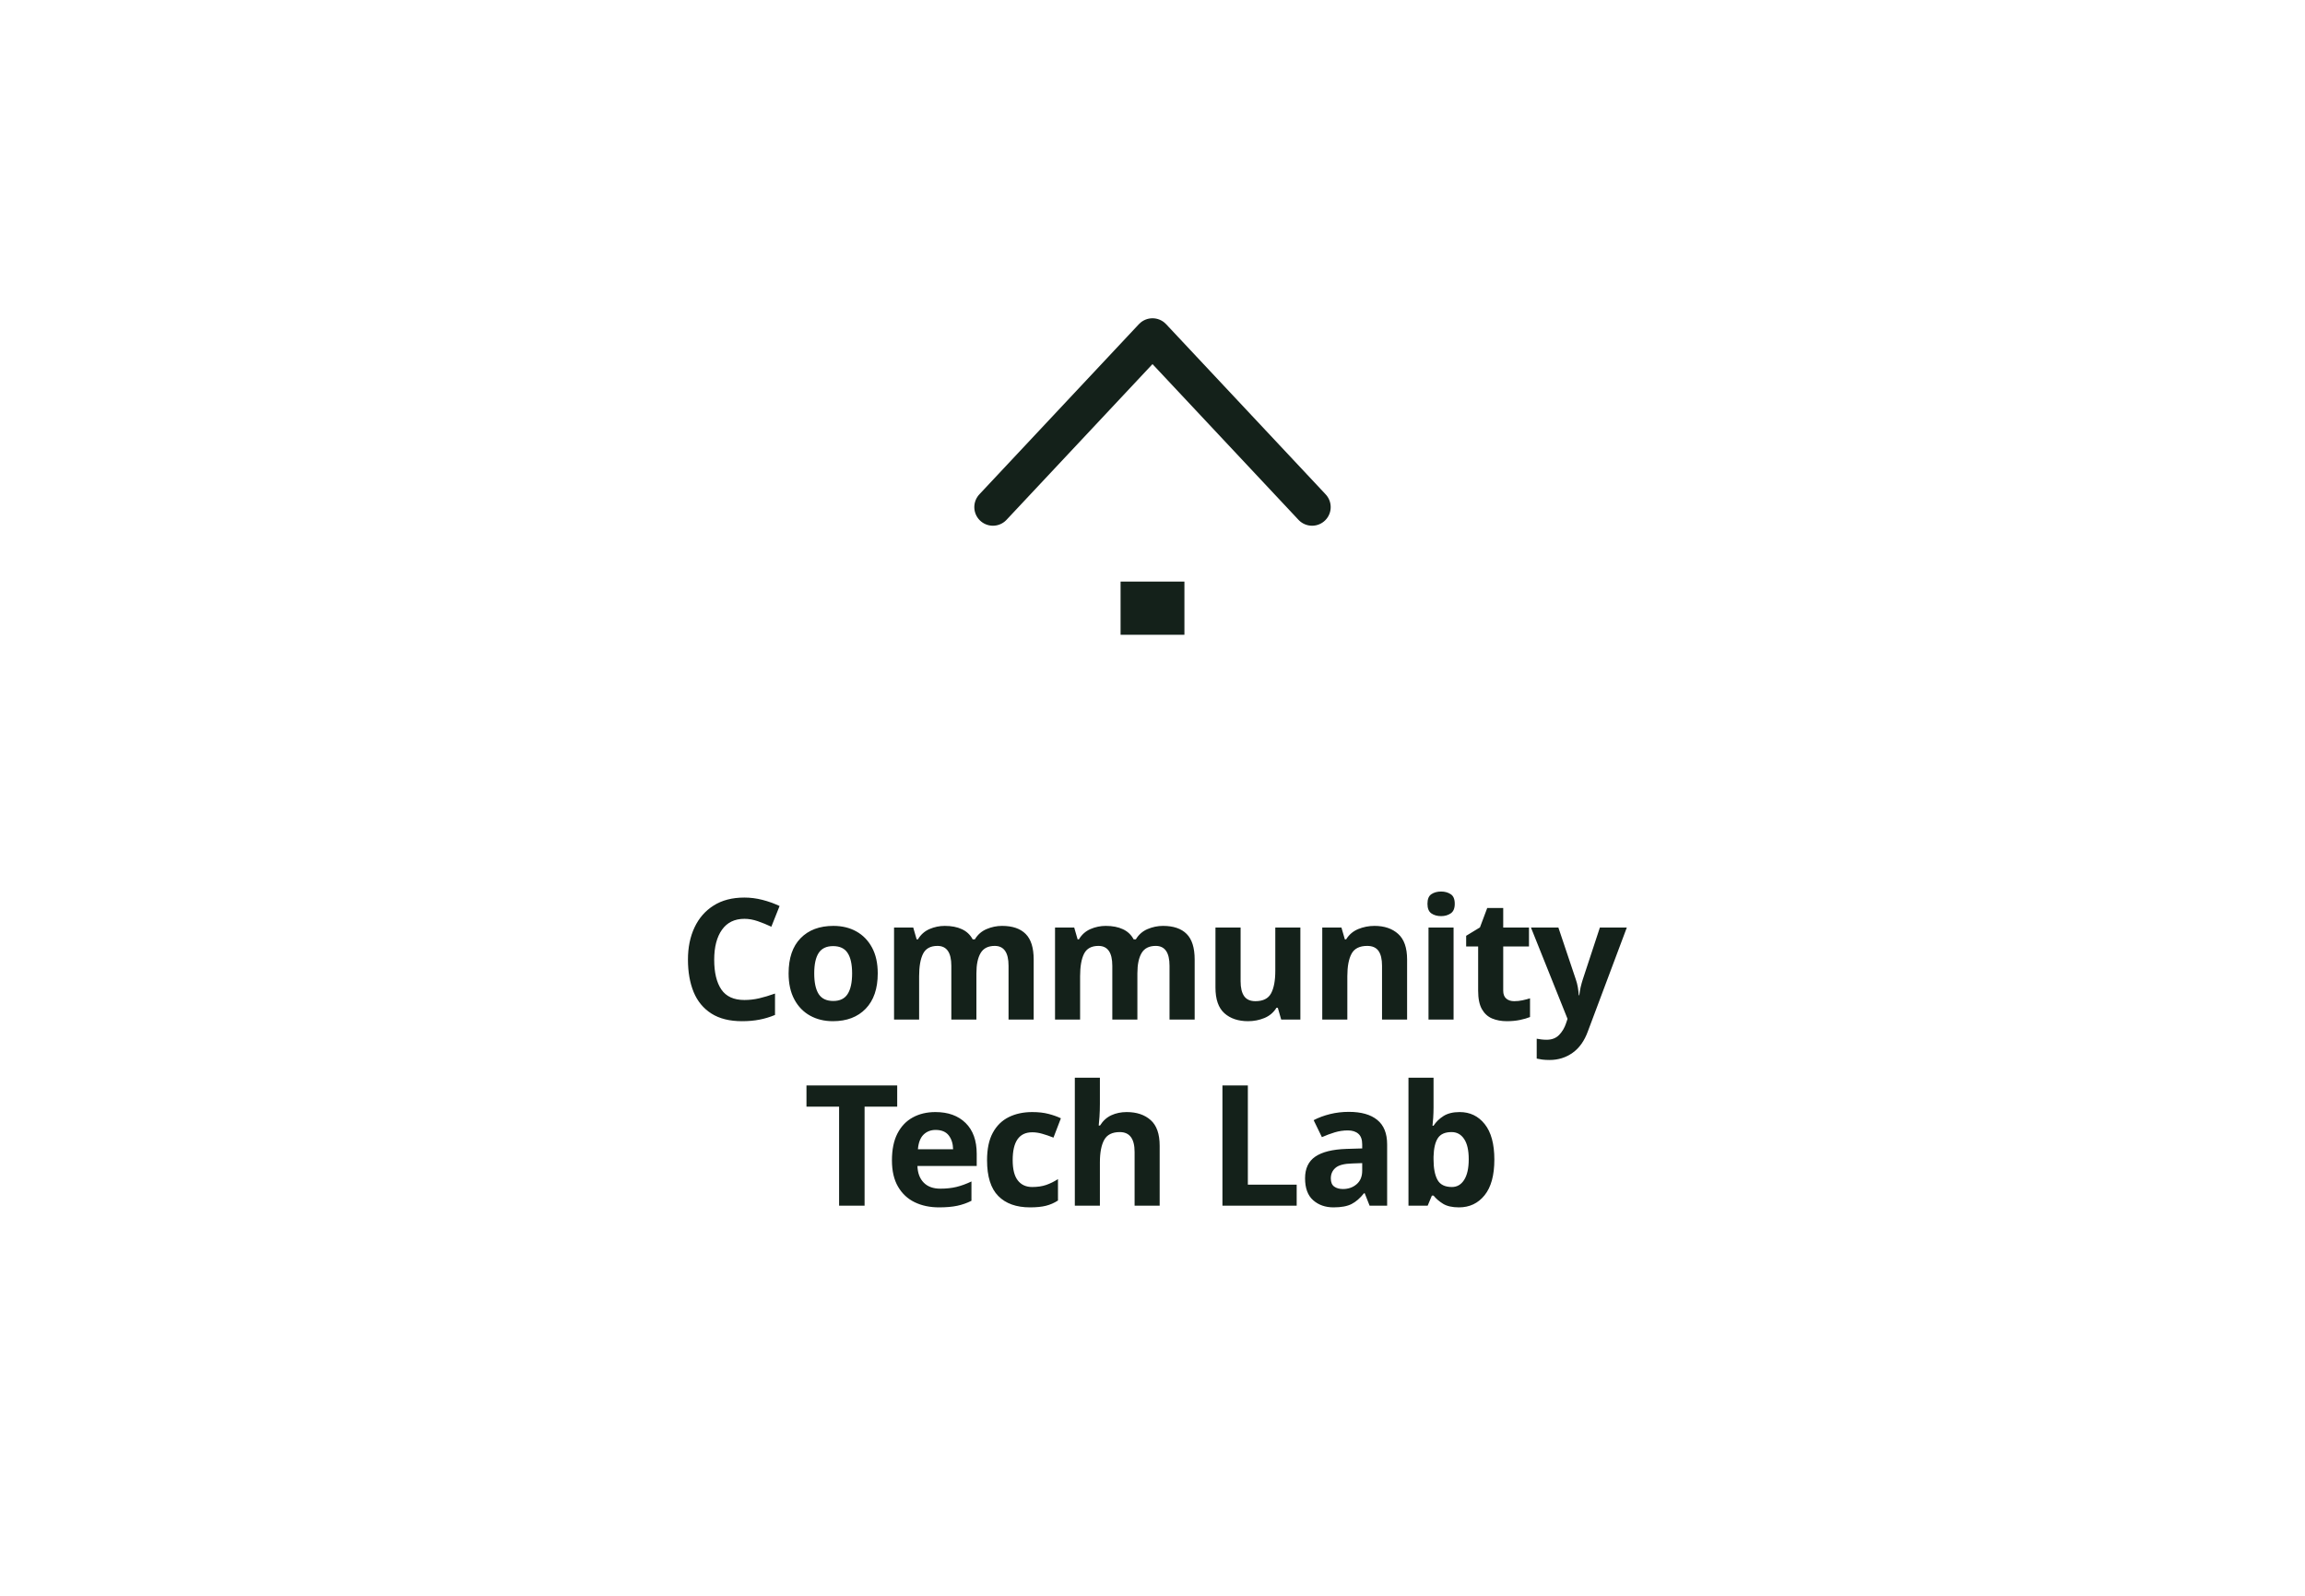
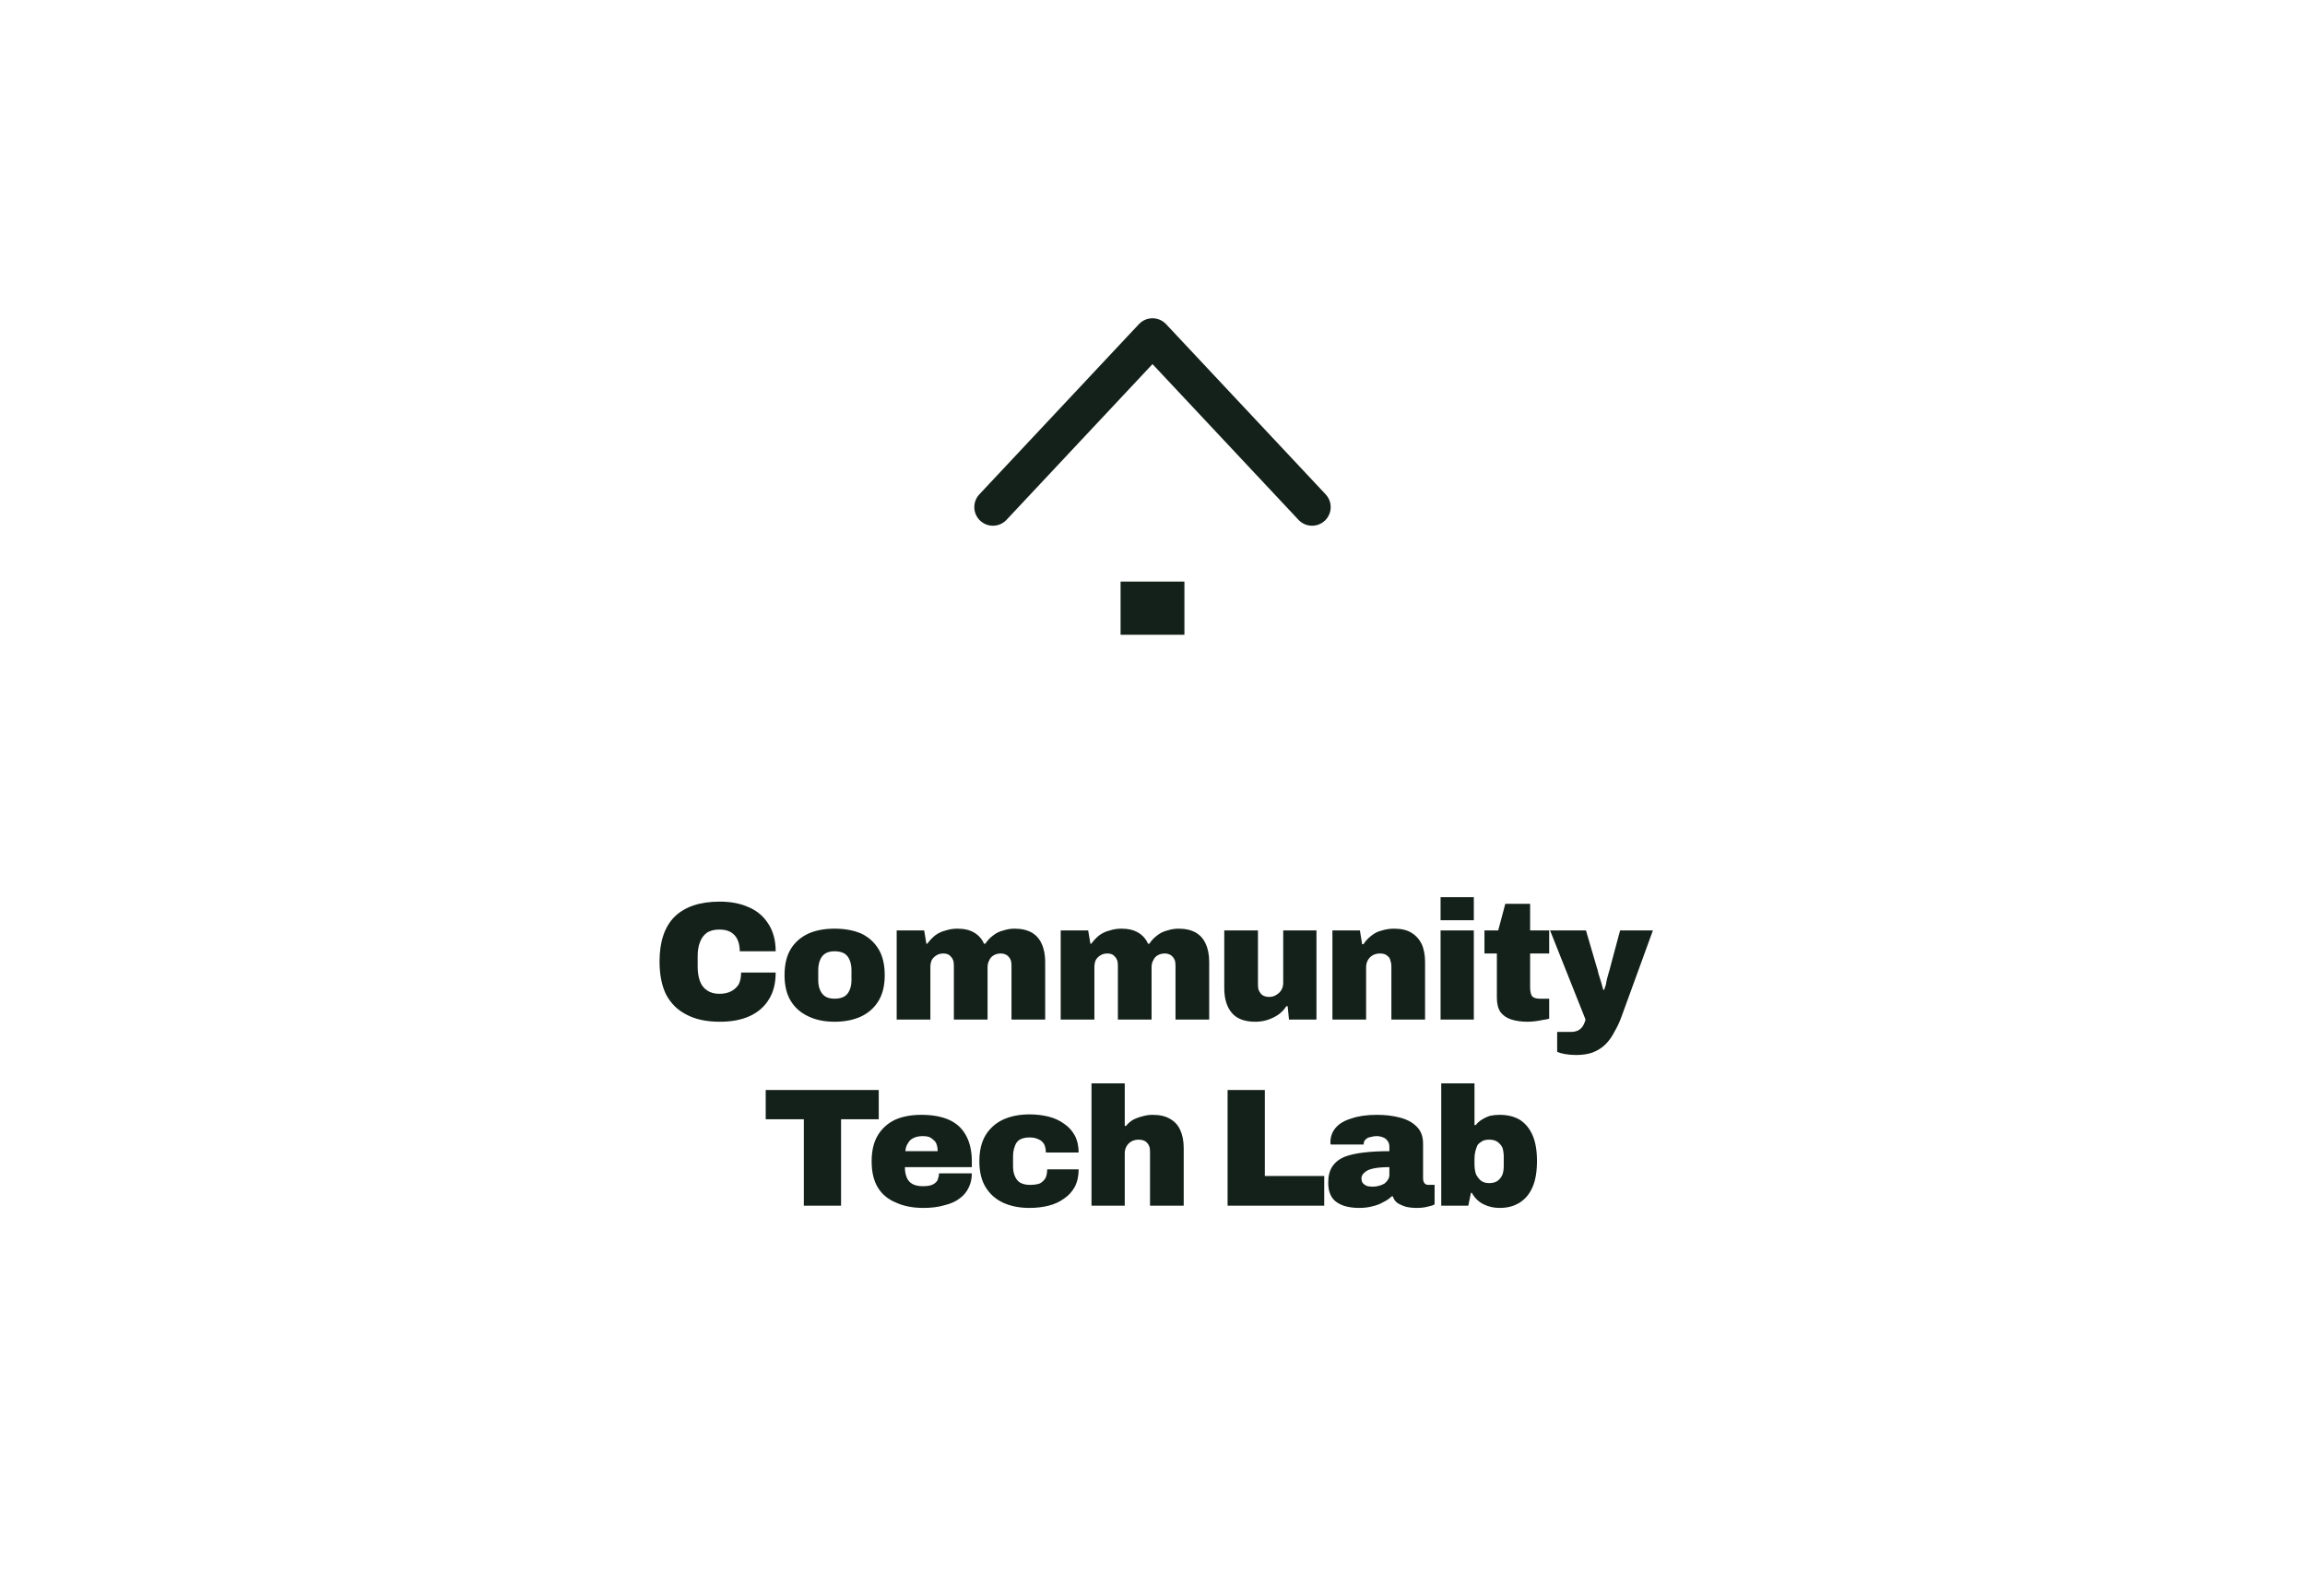
<svg xmlns="http://www.w3.org/2000/svg" width="520" height="360" viewBox="0 0 520 360">
  <g transform="translate(200,40)">
    <svg width="120" height="120" viewBox="0 0 100 100" fill="none" stroke="#14211A" stroke-width="7" stroke-linecap="round" stroke-linejoin="round">
      <polyline points="20,62 50,30 80,62" />
      <rect x="44" y="76" width="12" height="10" fill="#14211A" stroke="none" />
    </svg>
  </g>
-   <text x="260" y="230" font-family="Archivo, sans-serif" font-weight="900" font-size="38" letter-spacing="-1" text-anchor="middle" fill="#14211A">Community</text>
-   <text x="260" y="272" font-family="Archivo, sans-serif" font-weight="900" font-size="38" letter-spacing="-1" text-anchor="middle" fill="#14211A">Tech Lab</text>
+   <path transform="translate(147.09,230)" fill="#14211A" d="M15.3 0.5Q10.8 0.5 7.8 -1.1Q4.8 -2.6 3.2 -5.6Q1.7 -8.6 1.7 -13.1Q1.7 -19.8 5.1 -23.2Q8.6 -26.6 15.3 -26.6Q19.1 -26.6 21.9 -25.3Q24.7 -24.1 26.3 -21.5Q27.9 -19.0 27.9 -15.4H19.8Q19.8 -16.9 19.3 -18.0Q18.8 -19.1 17.8 -19.7Q16.8 -20.3 15.2 -20.3Q13.5 -20.3 12.4 -19.6Q11.3 -18.8 10.8 -17.4Q10.3 -16.1 10.3 -14.3V-11.9Q10.3 -10.1 10.8 -8.7Q11.3 -7.3 12.4 -6.6Q13.5 -5.8 15.2 -5.8Q16.8 -5.8 17.9 -6.4Q19.0 -7.0 19.6 -8.0Q20.1 -9.1 20.1 -10.6H27.9Q27.9 -7.0 26.4 -4.6Q24.9 -2.1 22.1 -0.8Q19.3 0.5 15.3 0.5Z M41.2 0.5Q37.8 0.5 35.3 -0.7Q32.7 -1.9 31.3 -4.2Q29.9 -6.5 29.9 -10.0Q29.9 -13.6 31.3 -15.9Q32.7 -18.2 35.3 -19.4Q37.8 -20.5 41.2 -20.5Q44.6 -20.5 47.2 -19.4Q49.7 -18.2 51.1 -15.9Q52.5 -13.6 52.5 -10.0Q52.5 -6.5 51.1 -4.2Q49.7 -1.9 47.2 -0.7Q44.6 0.5 41.2 0.5ZM41.2 -4.7Q42.5 -4.7 43.4 -5.2Q44.2 -5.7 44.6 -6.7Q45.0 -7.6 45.0 -8.9V-11.1Q45.0 -12.4 44.6 -13.4Q44.2 -14.4 43.4 -14.9Q42.5 -15.4 41.2 -15.4Q39.9 -15.4 39.1 -14.9Q38.3 -14.4 37.9 -13.4Q37.5 -12.4 37.5 -11.1V-8.9Q37.5 -7.6 37.9 -6.7Q38.3 -5.7 39.1 -5.2Q39.9 -4.7 41.2 -4.7Z M55.2 0.0V-20.1H61.4L61.9 -17.1H62.1Q62.9 -18.2 63.9 -19.0Q65.0 -19.8 66.3 -20.1Q67.5 -20.5 68.9 -20.5Q71.2 -20.5 72.7 -19.6Q74.2 -18.7 74.9 -17.1H75.2Q75.9 -18.2 77.0 -19.0Q78.0 -19.8 79.3 -20.1Q80.5 -20.5 81.8 -20.5Q84.1 -20.5 85.7 -19.6Q87.2 -18.7 87.9 -17.1Q88.7 -15.4 88.7 -13.0V0.0H81.1V-12.1Q81.1 -12.7 81.0 -13.2Q80.8 -13.8 80.5 -14.1Q80.2 -14.5 79.7 -14.7Q79.3 -14.9 78.7 -14.9Q77.8 -14.9 77.1 -14.5Q76.4 -14.1 76.1 -13.4Q75.7 -12.7 75.7 -11.8V0.0H68.1V-12.1Q68.1 -12.7 68.0 -13.2Q67.8 -13.8 67.5 -14.1Q67.2 -14.5 66.8 -14.7Q66.3 -14.9 65.8 -14.9Q64.8 -14.9 64.2 -14.5Q63.5 -14.1 63.1 -13.4Q62.8 -12.7 62.8 -11.8V0.0Z M92.2 0.0V-20.1H98.4L98.9 -17.1H99.1Q99.9 -18.2 100.9 -19.0Q102.0 -19.8 103.3 -20.1Q104.5 -20.5 105.9 -20.5Q108.2 -20.5 109.7 -19.6Q111.2 -18.7 111.9 -17.1H112.2Q112.9 -18.2 114.0 -19.0Q115.0 -19.8 116.3 -20.1Q117.5 -20.5 118.8 -20.5Q121.1 -20.5 122.7 -19.6Q124.2 -18.7 124.9 -17.1Q125.7 -15.4 125.7 -13.0V0.0H118.1V-12.1Q118.1 -12.7 118.0 -13.2Q117.8 -13.8 117.5 -14.1Q117.2 -14.5 116.7 -14.7Q116.3 -14.9 115.7 -14.9Q114.8 -14.9 114.1 -14.5Q113.4 -14.1 113.1 -13.4Q112.7 -12.7 112.7 -11.8V0.0H105.1V-12.1Q105.1 -12.7 105.0 -13.2Q104.8 -13.8 104.5 -14.1Q104.2 -14.5 103.8 -14.7Q103.3 -14.9 102.8 -14.9Q101.8 -14.9 101.2 -14.5Q100.5 -14.1 100.1 -13.4Q99.8 -12.7 99.8 -11.8V0.0Z M136.1 0.5Q132.5 0.5 130.8 -1.5Q129.1 -3.5 129.1 -7.1V-20.1H136.7V-8.0Q136.7 -7.4 136.8 -6.8Q137.0 -6.3 137.3 -5.9Q137.6 -5.5 138.1 -5.3Q138.6 -5.1 139.2 -5.1Q140.2 -5.1 140.9 -5.6Q141.6 -6.0 142.0 -6.7Q142.4 -7.4 142.4 -8.3V-20.1H149.9V0.0H143.7L143.4 -3.0H143.1Q142.4 -1.9 141.3 -1.1Q140.1 -0.3 138.8 0.1Q137.5 0.5 136.1 0.5Z M153.5 0.0V-20.1H159.7L160.2 -17.0H160.5Q161.3 -18.2 162.4 -19.0Q163.4 -19.8 164.7 -20.1Q166.0 -20.5 167.4 -20.5Q169.8 -20.5 171.3 -19.6Q172.8 -18.7 173.6 -17.1Q174.4 -15.4 174.4 -13.0V0.0H166.8V-12.1Q166.8 -12.7 166.6 -13.2Q166.5 -13.8 166.2 -14.1Q165.8 -14.5 165.4 -14.7Q164.9 -14.9 164.3 -14.9Q163.3 -14.9 162.6 -14.5Q161.9 -14.1 161.5 -13.4Q161.1 -12.7 161.1 -11.8V0.0Z M177.9 -22.4V-27.6H185.4V-22.4ZM177.9 0.0V-20.1H185.4V0.0Z M197.5 0.5Q195.5 0.5 193.9 -0.0Q192.3 -0.5 191.4 -1.7Q190.6 -2.9 190.6 -4.9V-14.9H187.8V-20.1H190.9L192.5 -26.1H198.1V-20.1H202.4V-14.9H198.1V-7.3Q198.1 -6.0 198.5 -5.3Q199.0 -4.7 200.3 -4.7H202.4V-0.2Q201.8 -0.0 200.9 0.1Q200.0 0.3 199.1 0.4Q198.2 0.5 197.5 0.5Z M208.5 8.0Q207.2 8.0 206.0 7.8Q204.9 7.6 204.2 7.3V2.8H207.2Q208.5 2.8 209.2 2.3Q209.9 1.8 210.2 1.1Q210.5 0.5 210.6 0.0L202.6 -20.1H210.7L213.1 -11.9Q213.3 -11.4 213.5 -10.4Q213.8 -9.5 214.1 -8.5Q214.4 -7.5 214.6 -6.7H214.8Q215.0 -7.3 215.2 -7.9Q215.3 -8.6 215.5 -9.4Q215.7 -10.1 215.9 -10.8Q216.1 -11.4 216.2 -11.9L218.4 -20.1H225.8L218.7 -0.6Q218.0 1.3 217.1 2.8Q216.3 4.4 215.1 5.6Q214.0 6.7 212.3 7.4Q210.7 8.0 208.5 8.0Z" />
+   <path transform="translate(171.84,272)" fill="#14211A" d="M9.5 0.0V-19.5H0.9V-26.1H26.4V-19.5H17.9V0.0Z M36.5 0.5Q32.9 0.5 30.3 -0.7Q27.6 -1.8 26.2 -4.1Q24.8 -6.4 24.8 -10.0Q24.8 -13.6 26.2 -15.9Q27.6 -18.2 30.1 -19.4Q32.6 -20.5 36.0 -20.5Q39.7 -20.5 42.2 -19.4Q44.7 -18.3 46.0 -16.0Q47.4 -13.6 47.4 -10.0V-8.7H32.3Q32.3 -7.4 32.7 -6.4Q33.1 -5.4 34.0 -4.9Q34.9 -4.4 36.4 -4.4Q37.4 -4.4 38.1 -4.6Q38.8 -4.8 39.2 -5.2Q39.7 -5.6 39.8 -6.2Q40.0 -6.7 40.0 -7.3H47.4Q47.4 -5.5 46.7 -4.1Q46.0 -2.6 44.6 -1.6Q43.3 -0.6 41.2 -0.1Q39.2 0.5 36.5 0.5ZM32.4 -12.3H39.7Q39.7 -13.1 39.5 -13.7Q39.3 -14.4 38.8 -14.8Q38.4 -15.2 37.8 -15.5Q37.2 -15.7 36.4 -15.7Q35.1 -15.7 34.3 -15.3Q33.4 -14.9 33.0 -14.1Q32.5 -13.4 32.4 -12.3Z M60.4 0.5Q57.0 0.5 54.4 -0.7Q51.9 -1.9 50.5 -4.2Q49.1 -6.5 49.1 -10.0Q49.1 -13.6 50.5 -15.9Q51.9 -18.2 54.4 -19.4Q57.0 -20.6 60.4 -20.6Q62.7 -20.6 64.7 -20.1Q66.7 -19.6 68.2 -18.5Q69.7 -17.5 70.6 -15.9Q71.5 -14.2 71.5 -12.0H64.1Q64.1 -13.1 63.7 -13.9Q63.2 -14.7 62.4 -15.0Q61.6 -15.4 60.4 -15.4Q59.1 -15.4 58.2 -14.9Q57.4 -14.4 57.1 -13.4Q56.7 -12.4 56.7 -11.1V-8.9Q56.7 -7.6 57.1 -6.7Q57.5 -5.7 58.3 -5.2Q59.2 -4.7 60.5 -4.7Q61.8 -4.7 62.7 -5.0Q63.5 -5.4 64.0 -6.2Q64.4 -7.0 64.4 -8.2H71.5Q71.5 -5.9 70.6 -4.2Q69.7 -2.6 68.2 -1.6Q66.7 -0.5 64.7 -0.0Q62.7 0.5 60.4 0.5Z M74.4 0.0V-27.6H81.9V-18.0H82.2Q82.8 -18.8 83.8 -19.4Q84.8 -19.9 86.0 -20.2Q87.1 -20.5 88.2 -20.5Q90.6 -20.5 92.1 -19.6Q93.7 -18.7 94.4 -17.1Q95.2 -15.4 95.2 -13.0V0.0H87.6V-12.1Q87.6 -12.7 87.5 -13.2Q87.3 -13.8 87.0 -14.1Q86.7 -14.5 86.2 -14.7Q85.7 -14.9 85.1 -14.9Q84.1 -14.9 83.4 -14.5Q82.7 -14.1 82.3 -13.4Q81.9 -12.7 81.9 -11.8V0.0Z M105.1 0.0V-26.1H113.5V-6.7H126.9V0.0Z M134.8 0.5Q133.3 0.5 132.0 0.2Q130.7 -0.1 129.7 -0.8Q128.8 -1.4 128.3 -2.5Q127.8 -3.6 127.8 -5.2Q127.8 -7.4 128.7 -8.8Q129.6 -10.2 131.4 -11.0Q133.2 -11.7 135.8 -12.0Q138.3 -12.3 141.6 -12.3V-13.3Q141.6 -14.1 141.2 -14.6Q140.8 -15.2 140.2 -15.4Q139.5 -15.7 138.7 -15.7Q138.1 -15.7 137.4 -15.5Q136.7 -15.4 136.3 -15.0Q135.8 -14.6 135.8 -13.9V-13.8H128.4Q128.3 -13.9 128.3 -14.1Q128.3 -14.2 128.3 -14.3Q128.3 -16.2 129.5 -17.6Q130.7 -19.0 133.1 -19.7Q135.4 -20.5 138.8 -20.5Q141.6 -20.5 143.9 -19.9Q146.3 -19.3 147.7 -17.9Q149.2 -16.5 149.2 -14.0V-6.2Q149.2 -5.5 149.5 -5.1Q149.8 -4.7 150.4 -4.7H151.8V-0.3Q151.3 -0.0 150.3 0.2Q149.2 0.5 147.8 0.5Q146.3 0.5 145.2 0.2Q144.0 -0.2 143.3 -0.7Q142.6 -1.3 142.4 -2.1H142.1Q141.3 -1.3 140.2 -0.8Q139.2 -0.2 137.9 0.1Q136.5 0.5 134.8 0.5ZM137.9 -4.3Q138.6 -4.3 139.3 -4.5Q140.0 -4.7 140.5 -5.0Q141.0 -5.4 141.3 -5.9Q141.6 -6.4 141.6 -7.0V-8.7Q139.4 -8.7 138.0 -8.4Q136.6 -8.1 136.0 -7.5Q135.3 -6.9 135.3 -6.2Q135.3 -5.4 135.7 -5.0Q136.1 -4.6 136.7 -4.4Q137.3 -4.3 137.9 -4.3Z M166.5 0.5Q164.5 0.5 162.9 -0.3Q161.2 -1.1 160.2 -2.9H160.0L159.4 0.0H153.3V-27.6H160.8V-18.2H161.1Q161.7 -19.0 162.6 -19.5Q163.4 -20.0 164.4 -20.3Q165.4 -20.5 166.5 -20.5Q169.1 -20.5 171.0 -19.4Q172.9 -18.2 173.9 -15.9Q174.9 -13.6 174.9 -10.1Q174.9 -6.5 173.9 -4.2Q172.9 -1.9 171.0 -0.7Q169.1 0.5 166.5 0.5ZM164.1 -5.1Q165.3 -5.1 166.0 -5.6Q166.7 -6.1 167.1 -7.0Q167.4 -7.8 167.4 -9.0V-11.0Q167.4 -12.2 167.1 -13.1Q166.7 -13.9 166.0 -14.4Q165.3 -14.9 164.1 -14.9Q163.2 -14.9 162.6 -14.6Q161.9 -14.2 161.5 -13.7Q161.2 -13.1 161.0 -12.3Q160.8 -11.5 160.8 -10.6V-9.4Q160.8 -8.2 161.1 -7.2Q161.5 -6.3 162.2 -5.7Q162.9 -5.1 164.1 -5.1Z" />
</svg>
